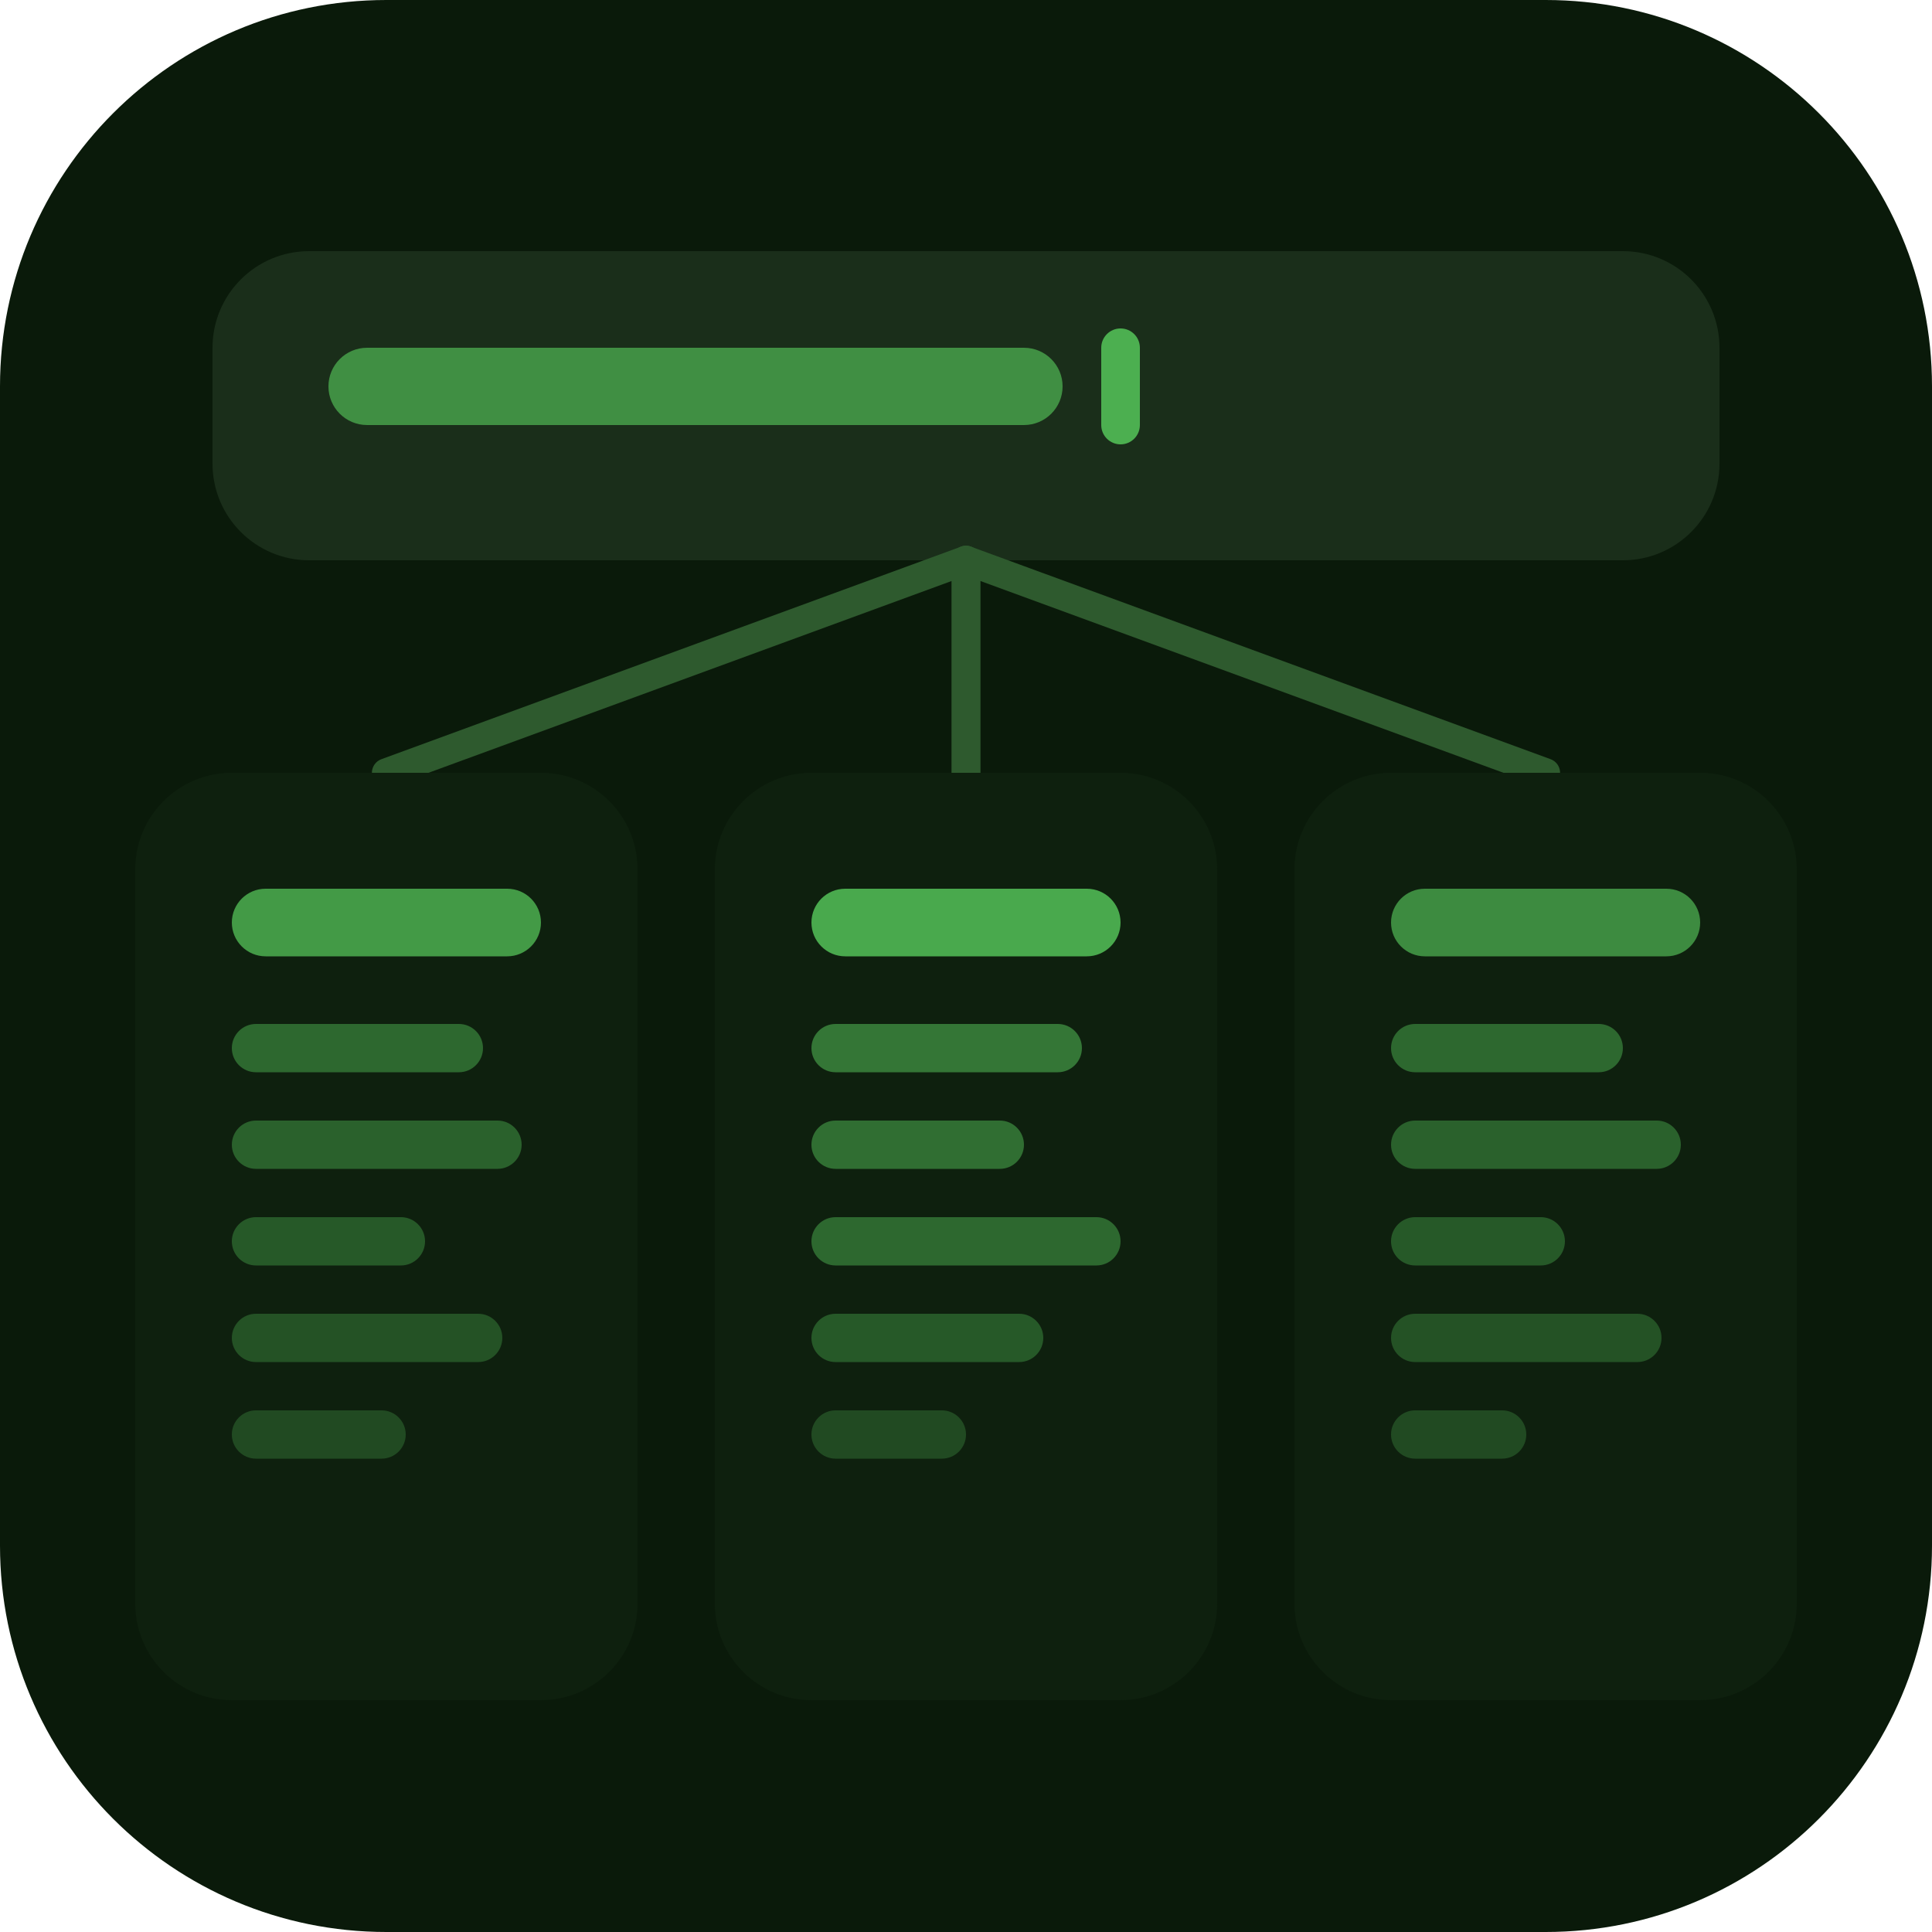
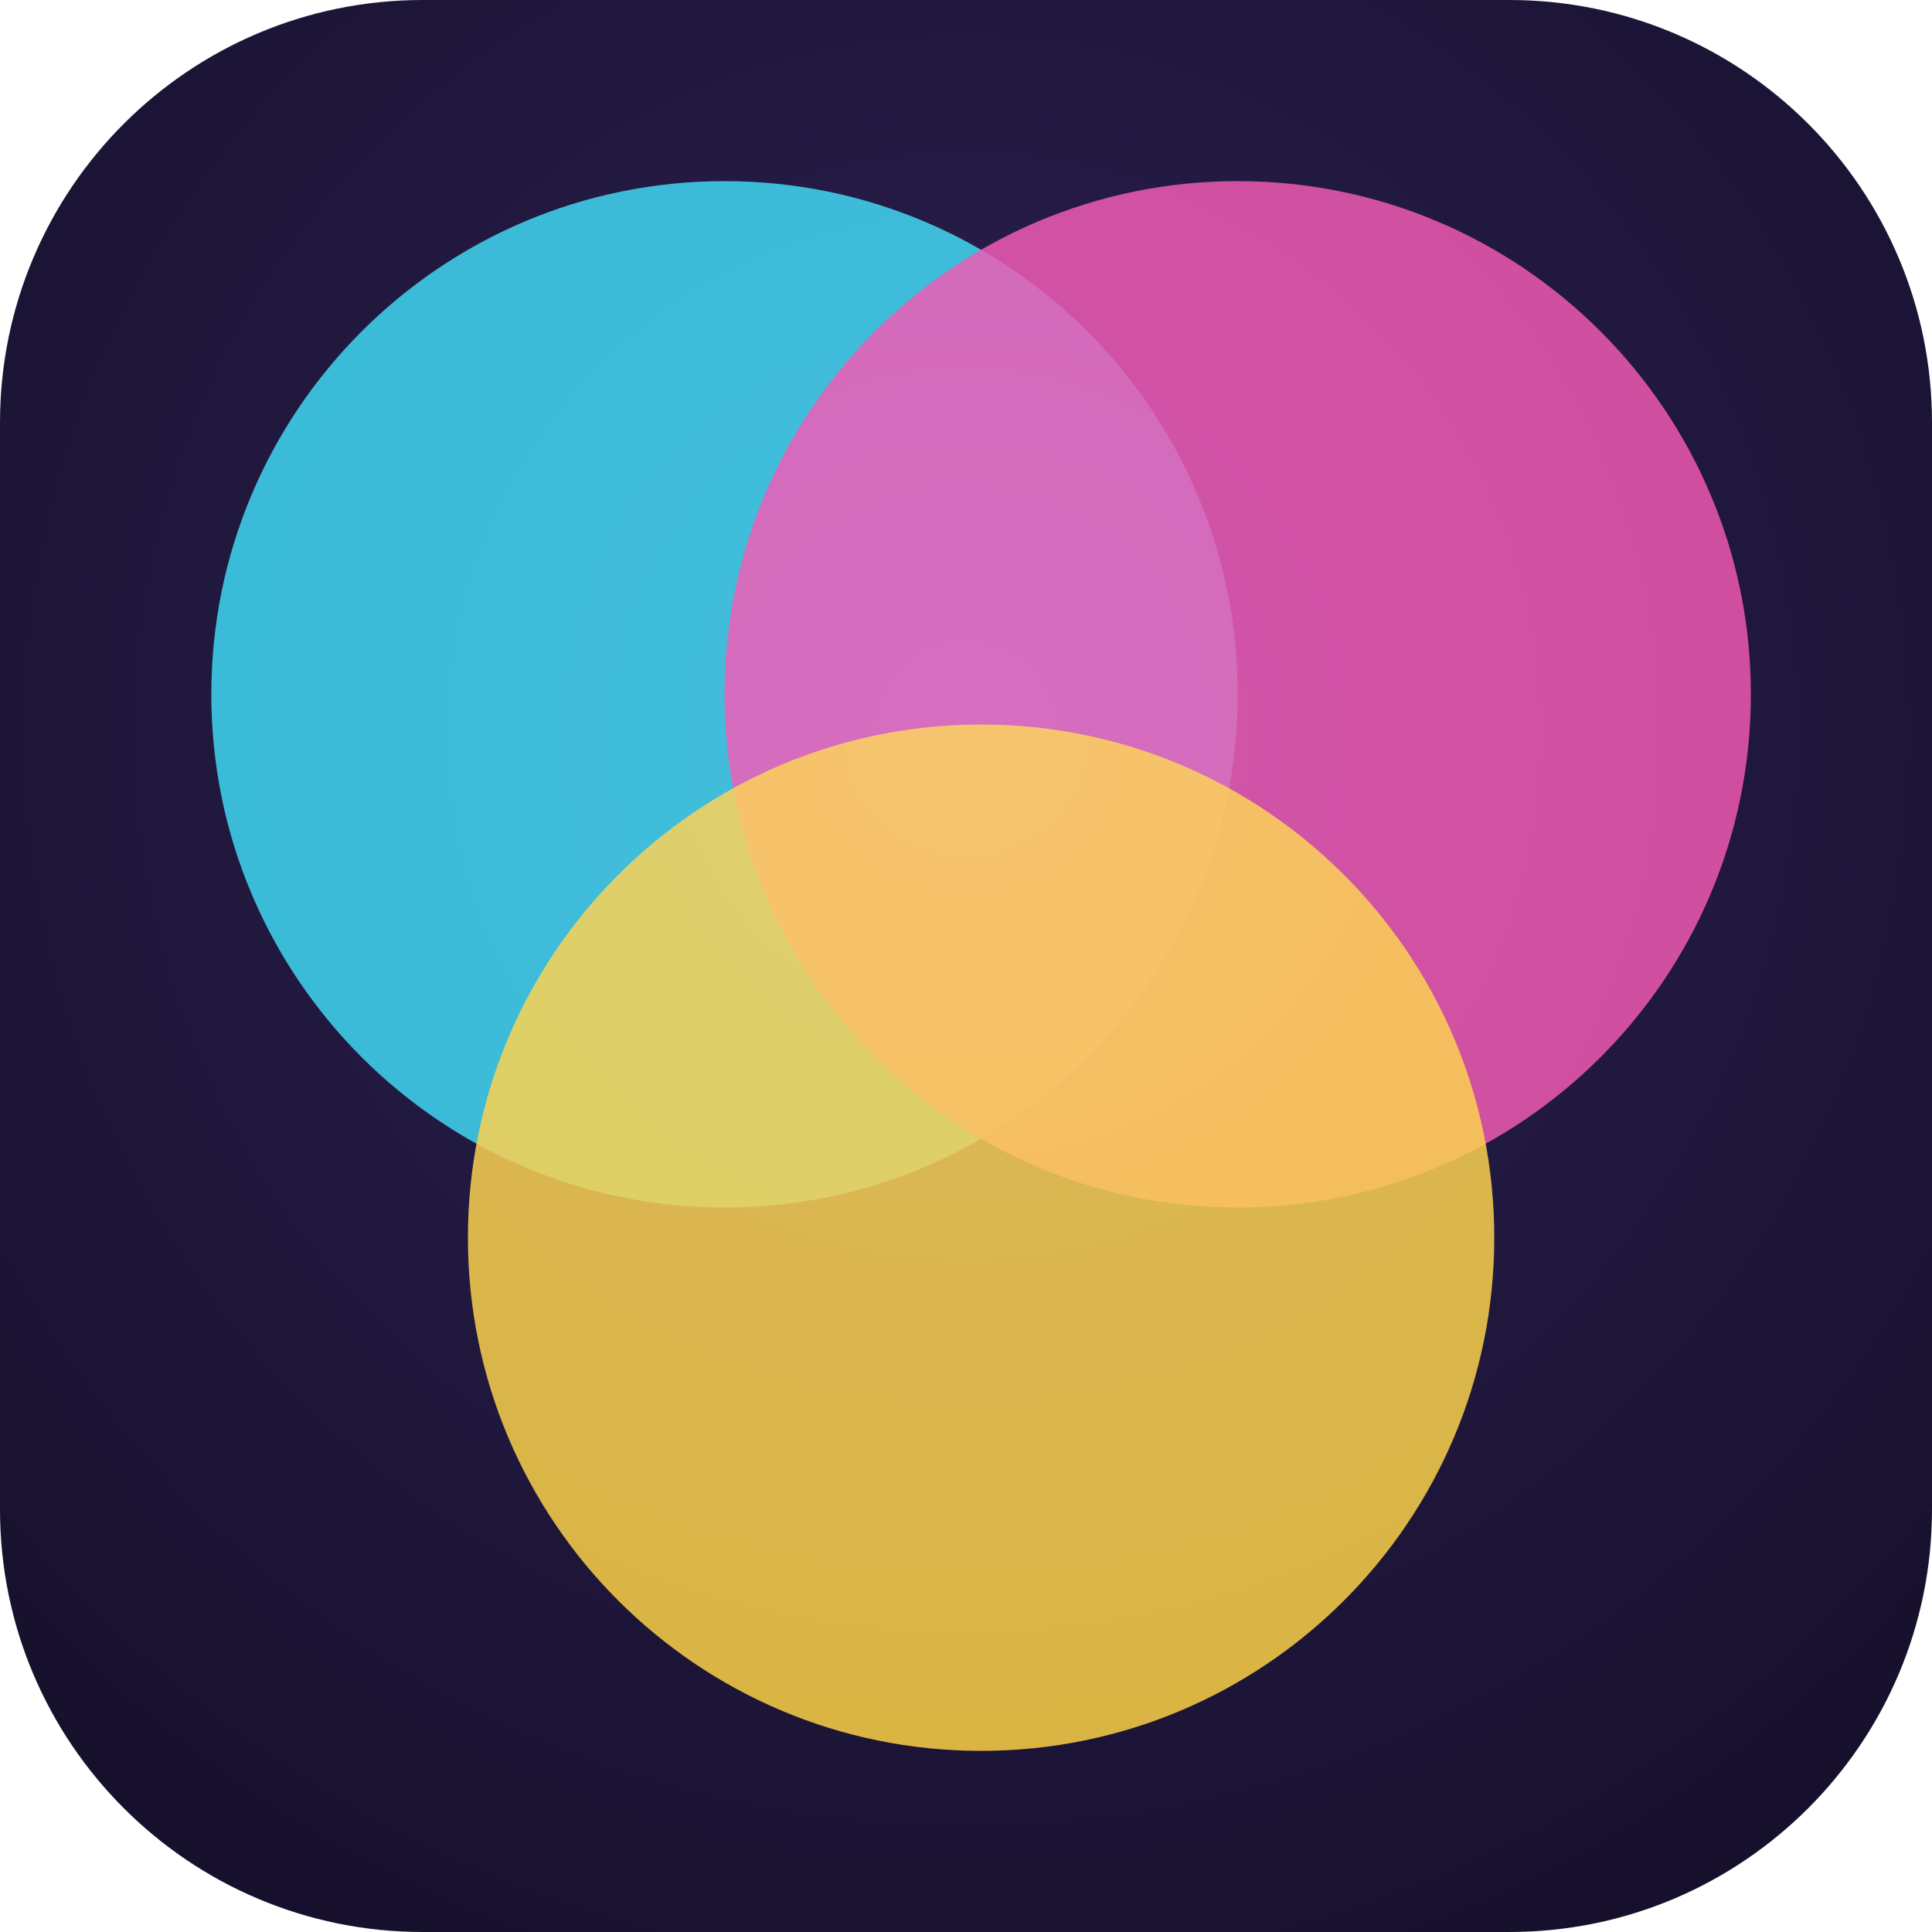
- <svg xmlns="http://www.w3.org/2000/svg" viewBox="0 0 100 100">
-   <rect width="100" height="100" rx="20" fill="#0a1a0a" />
-   <rect x="11" y="13" width="78" height="16" rx="5" fill="#1a2e1a" />
-   <rect x="17" y="18" width="38" height="4" rx="2" fill="#4caf50" opacity="0.75" />
-   <rect x="57" y="17" width="2" height="6" rx="1" fill="#4caf50" />
-   <line x1="50" y1="29" x2="20" y2="40" stroke="#2e5a2e" stroke-width="1.5" stroke-linecap="round" />
-   <line x1="50" y1="29" x2="50" y2="40" stroke="#2e5a2e" stroke-width="1.5" stroke-linecap="round" />
-   <line x1="50" y1="29" x2="80" y2="40" stroke="#2e5a2e" stroke-width="1.5" stroke-linecap="round" />
-   <rect x="7" y="40" width="26" height="48" rx="5" fill="#0e200e" />
-   <rect x="12" y="46" width="16" height="3.5" rx="1.75" fill="#4caf50" opacity="0.85" />
-   <rect x="12" y="53" width="13" height="2.5" rx="1.25" fill="#4caf50" opacity="0.5" />
-   <rect x="12" y="58" width="15" height="2.5" rx="1.25" fill="#4caf50" opacity="0.45" />
-   <rect x="12" y="63" width="10" height="2.5" rx="1.25" fill="#4caf50" opacity="0.4" />
-   <rect x="12" y="68" width="14" height="2.5" rx="1.25" fill="#4caf50" opacity="0.35" />
-   <rect x="12" y="73" width="9" height="2.5" rx="1.25" fill="#4caf50" opacity="0.3" />
-   <rect x="37" y="40" width="26" height="48" rx="5" fill="#0e200e" />
-   <rect x="42" y="46" width="16" height="3.5" rx="1.75" fill="#4caf50" opacity="0.95" />
-   <rect x="42" y="53" width="14" height="2.5" rx="1.25" fill="#4caf50" opacity="0.6" />
-   <rect x="42" y="58" width="11" height="2.5" rx="1.25" fill="#4caf50" opacity="0.55" />
-   <rect x="42" y="63" width="16" height="2.5" rx="1.25" fill="#4caf50" opacity="0.5" />
-   <rect x="42" y="68" width="12" height="2.5" rx="1.25" fill="#4caf50" opacity="0.4" />
-   <rect x="42" y="73" width="8" height="2.5" rx="1.25" fill="#4caf50" opacity="0.3" />
-   <rect x="67" y="40" width="26" height="48" rx="5" fill="#0e200e" />
-   <rect x="72" y="46" width="16" height="3.5" rx="1.75" fill="#4caf50" opacity="0.75" />
-   <rect x="72" y="53" width="12" height="2.5" rx="1.25" fill="#4caf50" opacity="0.5" />
-   <rect x="72" y="58" width="15" height="2.5" rx="1.25" fill="#4caf50" opacity="0.45" />
-   <rect x="72" y="63" width="9" height="2.5" rx="1.25" fill="#4caf50" opacity="0.4" />
-   <rect x="72" y="68" width="14" height="2.5" rx="1.25" fill="#4caf50" opacity="0.35" />
-   <rect x="72" y="73" width="7" height="2.5" rx="1.25" fill="#4caf50" opacity="0.3" />
+ <svg xmlns="http://www.w3.org/2000/svg" viewBox="0 0 64 64">
+   <defs>
+     <radialGradient id="bg" cx="50%" cy="38%" r="75%">
+       <stop offset="0%" stop-color="#2d2154" />
+       <stop offset="100%" stop-color="#150f29" />
+     </radialGradient>
+     <clipPath id="r">
+       <rect width="64" height="64" rx="14" />
+     </clipPath>
+   </defs>
+   <rect width="64" height="64" rx="14" fill="url(#bg)" />
+   <g clip-path="url(#r)" style="mix-blend-mode:screen">
+     <circle cx="24" cy="23" r="17" fill="#22d3ee" fill-opacity="0.85" />
+     <circle cx="41" cy="23" r="17" fill="#ec4899" fill-opacity="0.85" />
+     <circle cx="32.5" cy="41" r="17" fill="#facc15" fill-opacity="0.85" />
+   </g>
</svg>
